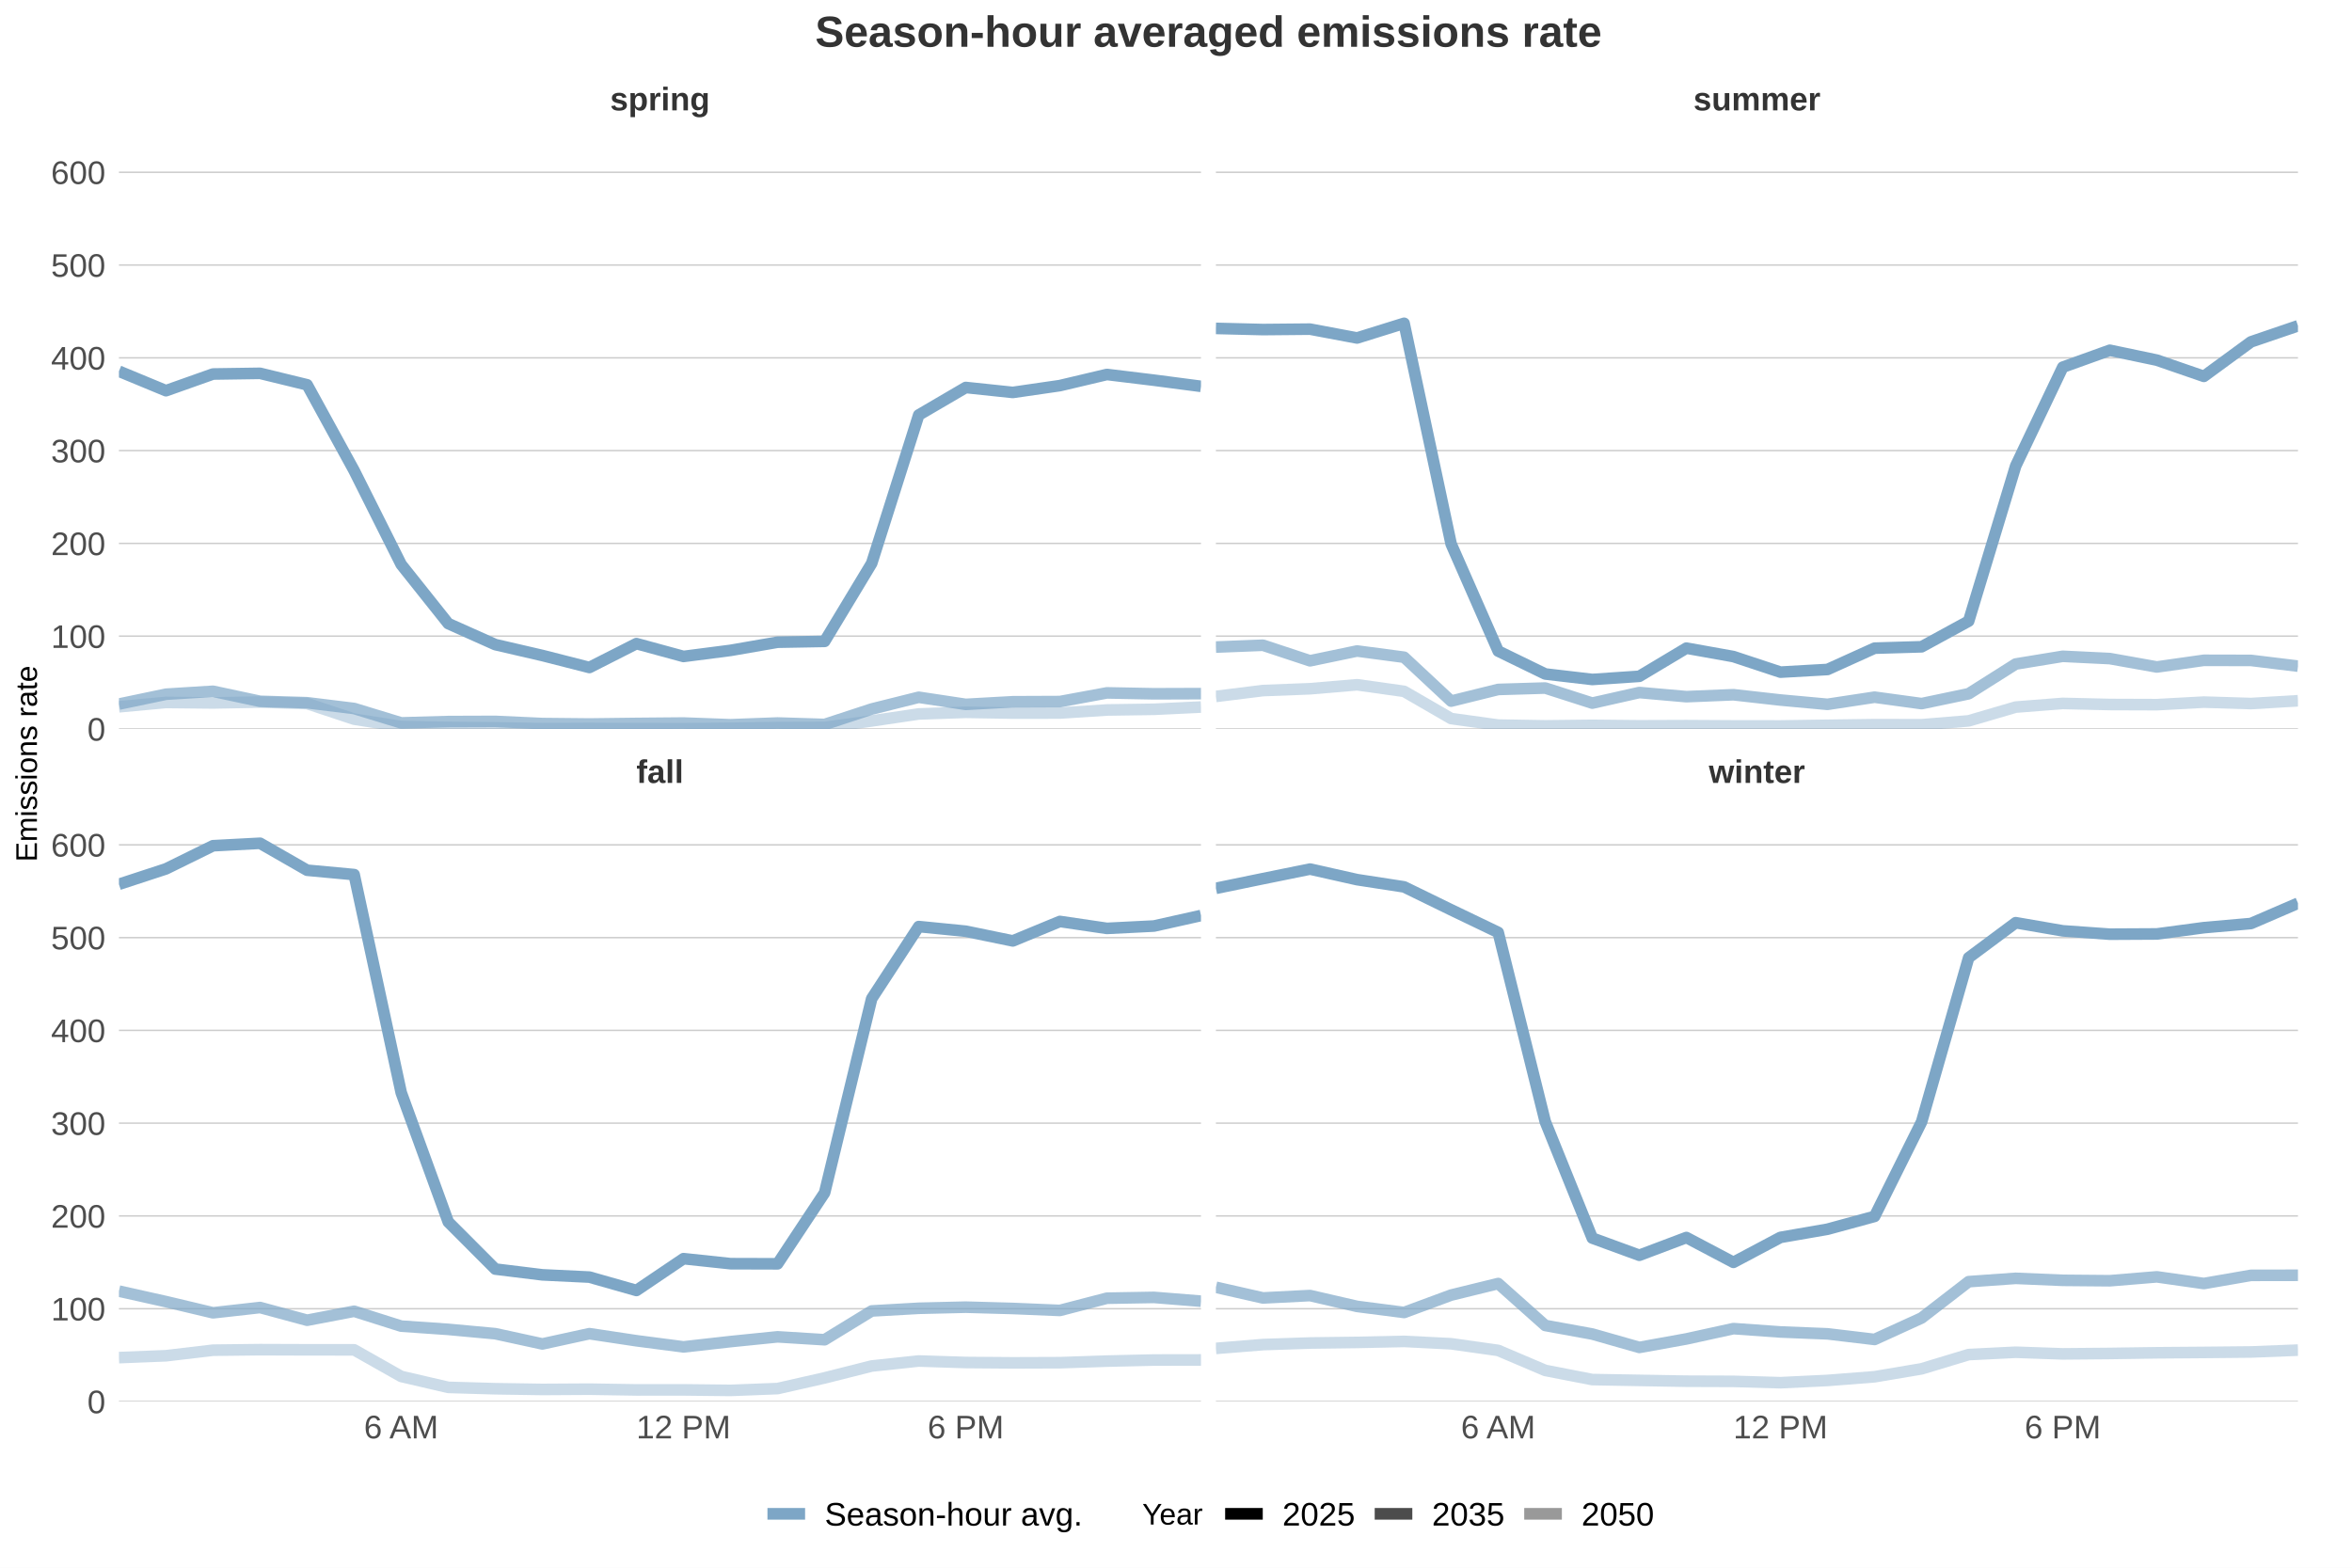
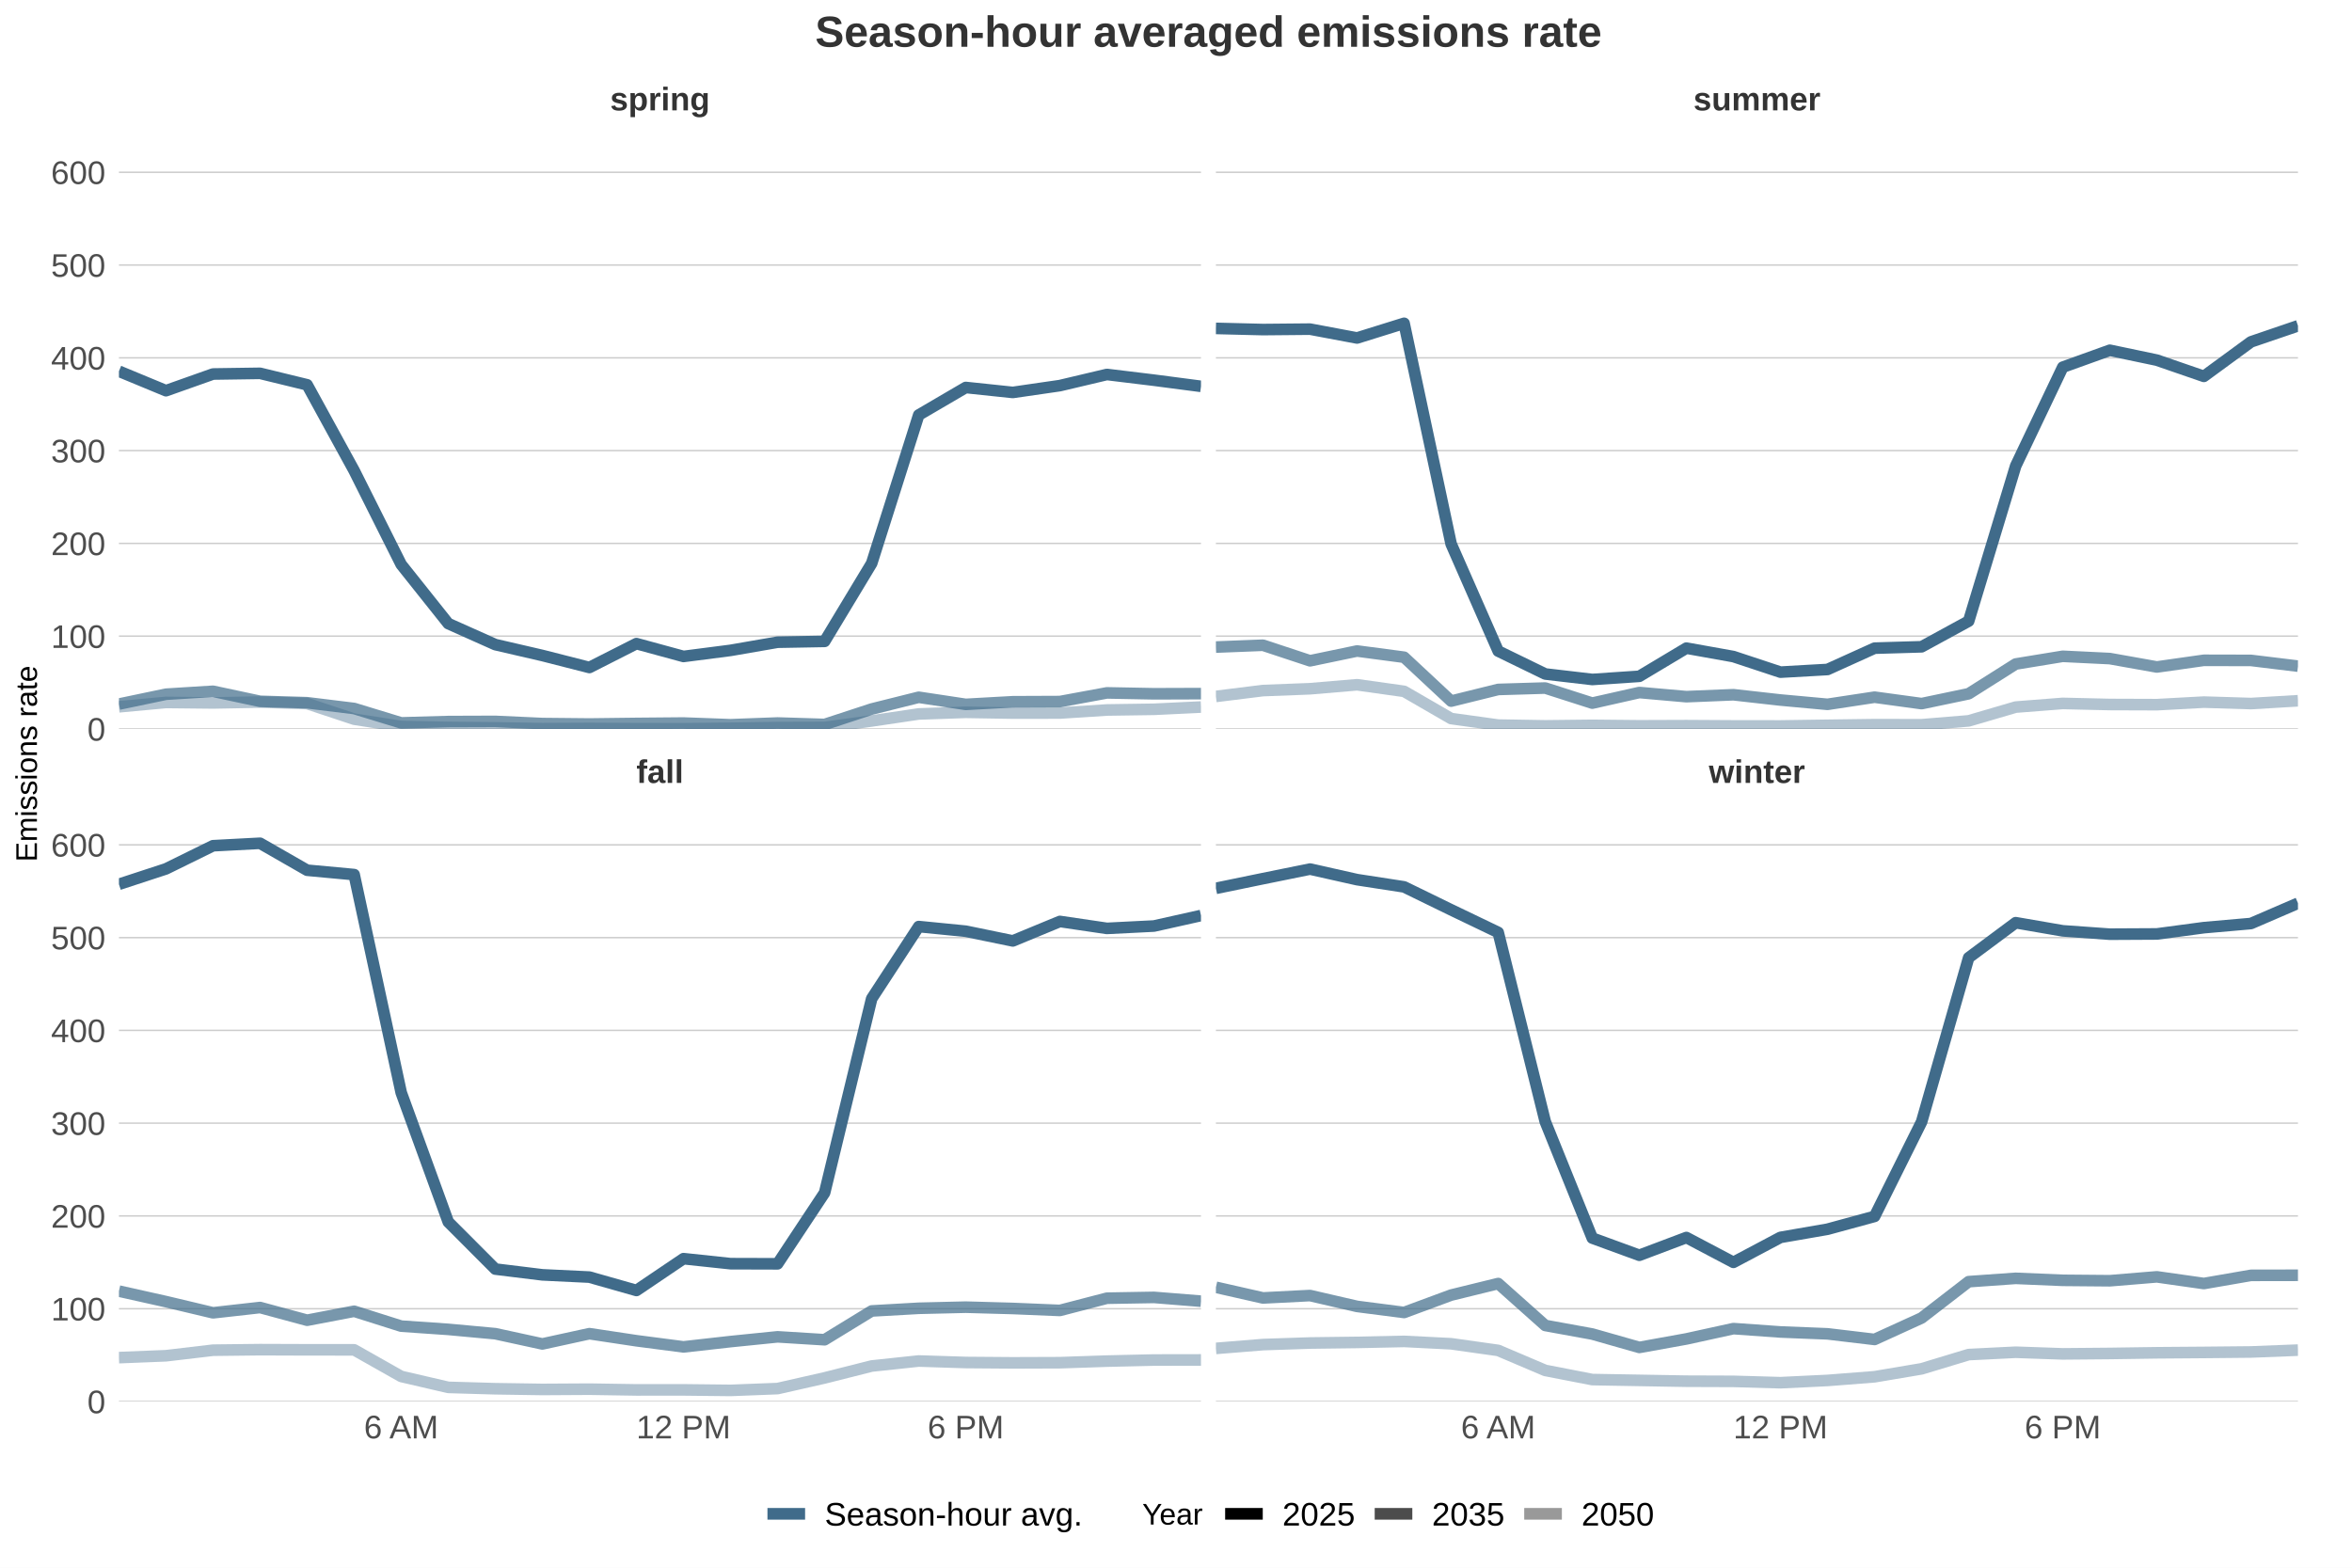
<svg xmlns="http://www.w3.org/2000/svg" class="svglite" width="864.00pt" height="576.00pt" viewBox="0 0 864.00 576.00">
  <defs>
    <style type="text/css">
    .svglite line, .svglite polyline, .svglite polygon, .svglite path, .svglite rect, .svglite circle {
      fill: none;
      stroke: #000000;
      stroke-linecap: round;
      stroke-linejoin: round;
      stroke-miterlimit: 10.00;
    }
    .svglite text {
      white-space: pre;
    }
  </style>
  </defs>
  <rect width="100%" height="100%" style="stroke: none; fill: #FFFFFF;" />
  <defs>
    <clipPath id="cpMC4wMHw4NjQuMDB8MC4wMHw1NzYuMDA=">
      <rect x="0.00" y="0.00" width="864.00" height="576.00" />
    </clipPath>
  </defs>
  <g clip-path="url(#cpMC4wMHw4NjQuMDB8MC4wMHw1NzYuMDA=)">
    <rect x="0.00" y="0.00" width="864.00" height="576.00" style="stroke-width: 1.07; stroke: none; fill: #FFFFFF;" />
  </g>
  <defs>
    <clipPath id="cpNDMuNjl8NDQxLjE4fDQ2LjI1fDI2Ny44Mw==">
      <rect x="43.69" y="46.25" width="397.49" height="221.58" />
    </clipPath>
  </defs>
  <g clip-path="url(#cpNDMuNjl8NDQxLjE4fDQ2LjI1fDI2Ny44Mw==)">
    <polyline points="43.69,267.83 441.18,267.83 " style="stroke-width: 0.53; stroke: #CCCCCC; stroke-linecap: butt;" />
    <polyline points="43.69,233.74 441.18,233.74 " style="stroke-width: 0.53; stroke: #CCCCCC; stroke-linecap: butt;" />
    <polyline points="43.69,199.65 441.18,199.65 " style="stroke-width: 0.53; stroke: #CCCCCC; stroke-linecap: butt;" />
    <polyline points="43.69,165.56 441.18,165.56 " style="stroke-width: 0.53; stroke: #CCCCCC; stroke-linecap: butt;" />
    <polyline points="43.69,131.47 441.18,131.47 " style="stroke-width: 0.53; stroke: #CCCCCC; stroke-linecap: butt;" />
    <polyline points="43.69,97.39 441.18,97.39 " style="stroke-width: 0.53; stroke: #CCCCCC; stroke-linecap: butt;" />
    <polyline points="43.69,63.30 441.18,63.30 " style="stroke-width: 0.53; stroke: #CCCCCC; stroke-linecap: butt;" />
-     <polyline points="43.69,136.39 60.97,143.55 78.25,137.42 95.54,137.17 112.82,141.38 130.10,172.93 147.38,207.41 164.67,229.12 181.95,236.84 199.23,240.84 216.51,245.25 233.79,236.48 251.08,241.19 268.36,238.96 285.64,235.96 302.92,235.65 320.21,206.98 337.49,152.48 354.77,142.37 372.05,144.19 389.34,141.68 406.62,137.59 423.90,139.69 441.18,141.95 " style="stroke-width: 4.27; stroke: #7DA6C6; stroke-linecap: butt;" />
-     <polyline points="43.69,258.69 60.97,255.07 78.25,253.99 95.54,257.68 112.82,258.20 130.10,260.32 147.38,265.60 164.67,265.12 181.95,265.06 199.23,265.85 216.51,266.02 233.79,265.81 251.08,265.66 268.36,266.29 285.64,265.65 302.92,266.18 320.21,260.51 337.49,256.19 354.77,258.80 372.05,257.84 389.34,257.77 406.62,254.58 423.90,254.91 441.18,254.85 " style="stroke-width: 4.27; stroke: #7DA6C6; stroke-opacity: 0.70; stroke-linecap: butt;" />
-     <polyline points="43.69,259.69 60.97,258.09 78.25,258.27 95.54,257.95 112.82,258.50 130.10,264.24 147.38,266.93 164.67,267.28 181.95,267.43 199.23,267.73 216.51,267.65 233.79,267.74 251.08,267.76 268.36,267.59 285.64,267.33 302.92,267.28 320.21,264.89 337.49,262.32 354.77,261.72 372.05,262.00 389.34,261.98 406.62,260.86 423.90,260.61 441.18,259.78 " style="stroke-width: 4.27; stroke: #7DA6C6; stroke-opacity: 0.40; stroke-linecap: butt;" />
+     <polyline points="43.69,136.39 60.97,143.55 78.25,137.42 95.54,137.17 112.82,141.38 130.10,172.93 147.38,207.41 164.67,229.12 181.95,236.84 199.23,240.84 216.51,245.25 233.79,236.48 251.08,241.19 268.36,238.96 285.64,235.96 302.92,235.65 320.21,206.98 337.49,152.48 354.77,142.37 372.05,144.19 389.34,141.68 406.62,137.59 423.90,139.69 441.18,141.95 " style="stroke-width: 4.27; stroke: #406B8A; stroke-linecap: butt;" />
+     <polyline points="43.69,258.69 60.97,255.07 78.25,253.99 95.54,257.68 112.82,258.20 130.10,260.32 147.38,265.60 164.67,265.12 181.95,265.06 199.23,265.85 216.51,266.02 233.79,265.81 251.08,265.66 268.36,266.29 285.64,265.65 302.92,266.18 320.21,260.51 337.49,256.19 354.77,258.80 372.05,257.84 389.34,257.77 406.62,254.58 423.90,254.91 441.18,254.85 " style="stroke-width: 4.27; stroke: #406B8A; stroke-opacity: 0.70; stroke-linecap: butt;" />
+     <polyline points="43.69,259.69 60.97,258.09 78.25,258.27 95.54,257.95 112.82,258.50 130.10,264.24 147.38,266.93 164.67,267.28 181.95,267.43 199.23,267.73 216.51,267.65 233.79,267.74 251.08,267.76 268.36,267.59 285.64,267.33 302.92,267.28 320.21,264.89 337.49,262.32 354.77,261.72 372.05,262.00 389.34,261.98 406.62,260.86 423.90,260.61 441.18,259.78 " style="stroke-width: 4.27; stroke: #406B8A; stroke-opacity: 0.40; stroke-linecap: butt;" />
  </g>
  <g clip-path="url(#cpMC4wMHw4NjQuMDB8MC4wMHw1NzYuMDA=)">
</g>
  <defs>
    <clipPath id="cpNDMuNjl8NDQxLjE4fDI5My4zN3w1MTQuOTQ=">
      <rect x="43.69" y="293.37" width="397.49" height="221.58" />
    </clipPath>
  </defs>
  <g clip-path="url(#cpNDMuNjl8NDQxLjE4fDI5My4zN3w1MTQuOTQ=)">
    <polyline points="43.69,514.94 441.18,514.94 " style="stroke-width: 0.53; stroke: #CCCCCC; stroke-linecap: butt;" />
    <polyline points="43.69,480.85 441.18,480.85 " style="stroke-width: 0.53; stroke: #CCCCCC; stroke-linecap: butt;" />
    <polyline points="43.69,446.76 441.18,446.76 " style="stroke-width: 0.53; stroke: #CCCCCC; stroke-linecap: butt;" />
    <polyline points="43.69,412.67 441.18,412.67 " style="stroke-width: 0.53; stroke: #CCCCCC; stroke-linecap: butt;" />
    <polyline points="43.69,378.59 441.18,378.59 " style="stroke-width: 0.53; stroke: #CCCCCC; stroke-linecap: butt;" />
    <polyline points="43.69,344.50 441.18,344.50 " style="stroke-width: 0.53; stroke: #CCCCCC; stroke-linecap: butt;" />
    <polyline points="43.69,310.41 441.18,310.41 " style="stroke-width: 0.53; stroke: #CCCCCC; stroke-linecap: butt;" />
-     <polyline points="43.69,324.90 60.97,319.24 78.25,310.74 95.54,309.83 112.82,319.74 130.10,321.34 147.38,401.45 164.67,448.97 181.95,466.28 199.23,468.40 216.51,469.23 233.79,474.14 251.08,462.46 268.36,464.30 285.64,464.35 302.92,438.25 320.21,366.92 337.49,340.44 354.77,342.15 372.05,345.71 389.34,338.56 406.62,341.11 423.90,340.24 441.18,336.38 " style="stroke-width: 4.27; stroke: #7DA6C6; stroke-linecap: butt;" />
-     <polyline points="43.69,474.38 60.97,478.24 78.25,482.35 95.54,480.41 112.82,485.08 130.10,481.78 147.38,487.25 164.67,488.44 181.95,490.03 199.23,493.79 216.51,490.02 233.79,492.62 251.08,494.87 268.36,492.93 285.64,491.18 302.92,492.25 320.21,481.67 337.49,480.69 354.77,480.28 372.05,480.76 389.34,481.48 406.62,476.99 423.90,476.69 441.18,478.08 " style="stroke-width: 4.27; stroke: #7DA6C6; stroke-opacity: 0.70; stroke-linecap: butt;" />
-     <polyline points="43.69,498.82 60.97,498.13 78.25,496.09 95.54,495.89 112.82,495.95 130.10,495.96 147.38,505.73 164.67,509.75 181.95,510.25 199.23,510.51 216.51,510.41 233.79,510.68 251.08,510.67 268.36,510.86 285.64,510.19 302.92,506.27 320.21,501.90 337.49,500.06 354.77,500.61 372.05,500.74 389.34,500.68 406.62,500.10 423.90,499.70 441.18,499.67 " style="stroke-width: 4.27; stroke: #7DA6C6; stroke-opacity: 0.40; stroke-linecap: butt;" />
+     <polyline points="43.69,324.90 60.97,319.24 78.25,310.74 95.54,309.83 112.82,319.74 130.10,321.34 147.38,401.45 164.67,448.97 181.95,466.28 199.23,468.40 216.51,469.23 233.79,474.14 251.08,462.46 268.36,464.30 285.64,464.35 302.92,438.25 320.21,366.92 337.49,340.44 354.77,342.15 372.05,345.71 389.34,338.56 406.62,341.11 423.90,340.24 441.18,336.38 " style="stroke-width: 4.27; stroke: #406B8A; stroke-linecap: butt;" />
+     <polyline points="43.69,474.38 60.97,478.24 78.25,482.35 95.54,480.41 112.82,485.08 130.10,481.78 147.38,487.25 164.67,488.44 181.95,490.03 199.23,493.79 216.51,490.02 233.79,492.62 251.08,494.87 268.36,492.93 285.64,491.18 302.92,492.25 320.21,481.67 337.49,480.69 354.77,480.28 372.05,480.76 389.34,481.48 406.62,476.99 423.90,476.69 441.18,478.08 " style="stroke-width: 4.27; stroke: #406B8A; stroke-opacity: 0.70; stroke-linecap: butt;" />
+     <polyline points="43.69,498.82 60.97,498.13 78.25,496.09 95.54,495.89 112.82,495.95 130.10,495.96 147.38,505.73 164.67,509.75 181.95,510.25 199.23,510.51 216.51,510.41 233.79,510.68 251.08,510.67 268.36,510.86 285.64,510.19 302.92,506.27 320.21,501.90 337.49,500.06 354.77,500.61 372.05,500.74 389.34,500.68 406.62,500.10 423.90,499.70 441.18,499.67 " style="stroke-width: 4.27; stroke: #406B8A; stroke-opacity: 0.40; stroke-linecap: butt;" />
  </g>
  <g clip-path="url(#cpMC4wMHw4NjQuMDB8MC4wMHw1NzYuMDA=)">
</g>
  <defs>
    <clipPath id="cpNDQ2LjY2fDg0NC4xNnw0Ni4yNXwyNjcuODM=">
      <rect x="446.66" y="46.25" width="397.49" height="221.58" />
    </clipPath>
  </defs>
  <g clip-path="url(#cpNDQ2LjY2fDg0NC4xNnw0Ni4yNXwyNjcuODM=)">
    <polyline points="446.66,267.83 844.16,267.83 " style="stroke-width: 0.53; stroke: #CCCCCC; stroke-linecap: butt;" />
    <polyline points="446.66,233.74 844.16,233.74 " style="stroke-width: 0.53; stroke: #CCCCCC; stroke-linecap: butt;" />
    <polyline points="446.66,199.65 844.16,199.65 " style="stroke-width: 0.53; stroke: #CCCCCC; stroke-linecap: butt;" />
    <polyline points="446.66,165.56 844.16,165.56 " style="stroke-width: 0.53; stroke: #CCCCCC; stroke-linecap: butt;" />
    <polyline points="446.66,131.47 844.16,131.47 " style="stroke-width: 0.53; stroke: #CCCCCC; stroke-linecap: butt;" />
    <polyline points="446.66,97.39 844.16,97.39 " style="stroke-width: 0.53; stroke: #CCCCCC; stroke-linecap: butt;" />
    <polyline points="446.66,63.30 844.16,63.30 " style="stroke-width: 0.53; stroke: #CCCCCC; stroke-linecap: butt;" />
-     <polyline points="446.66,120.66 463.95,121.09 481.23,120.93 498.51,124.18 515.79,118.79 533.07,199.86 550.36,239.22 567.64,247.63 584.92,249.65 602.20,248.49 619.49,238.14 636.77,241.24 654.05,246.96 671.33,245.98 688.62,238.15 705.90,237.64 723.18,228.21 740.46,171.18 757.75,134.91 775.03,128.69 792.31,132.32 809.59,138.28 826.88,125.61 844.16,119.71 " style="stroke-width: 4.27; stroke: #7DA6C6; stroke-linecap: butt;" />
-     <polyline points="446.66,237.75 463.95,237.07 481.23,242.79 498.51,239.19 515.79,241.48 533.07,257.60 550.36,253.32 567.64,252.80 584.92,258.34 602.20,254.45 619.49,255.97 636.77,255.26 654.05,257.20 671.33,258.78 688.62,256.16 705.90,258.52 723.18,254.90 740.46,243.97 757.75,241.14 775.03,241.98 792.31,245.06 809.59,242.61 826.88,242.65 844.16,244.75 " style="stroke-width: 4.27; stroke: #7DA6C6; stroke-opacity: 0.70; stroke-linecap: butt;" />
-     <polyline points="446.66,255.88 463.95,253.73 481.23,253.06 498.51,251.59 515.79,254.02 533.07,264.01 550.36,266.41 567.64,266.70 584.92,266.51 602.20,266.68 619.49,266.62 636.77,266.72 654.05,266.74 671.33,266.49 688.62,266.26 705.90,266.29 723.18,264.86 740.46,259.80 757.75,258.45 775.03,258.85 792.31,258.91 809.59,257.97 826.88,258.50 844.16,257.47 " style="stroke-width: 4.27; stroke: #7DA6C6; stroke-opacity: 0.40; stroke-linecap: butt;" />
+     <polyline points="446.66,120.66 463.95,121.09 481.23,120.93 498.51,124.18 515.79,118.79 533.07,199.86 550.36,239.22 567.64,247.63 584.92,249.65 602.20,248.49 619.49,238.14 636.77,241.24 654.05,246.96 671.33,245.98 688.62,238.15 705.90,237.64 723.18,228.21 740.46,171.18 757.75,134.91 775.03,128.69 792.31,132.32 809.59,138.28 826.88,125.61 844.16,119.71 " style="stroke-width: 4.27; stroke: #406B8A; stroke-linecap: butt;" />
+     <polyline points="446.66,237.75 463.95,237.07 481.23,242.79 498.51,239.19 515.79,241.48 533.07,257.60 550.36,253.32 567.64,252.80 584.92,258.34 602.20,254.45 619.49,255.97 636.77,255.26 654.05,257.20 671.33,258.78 688.62,256.16 705.90,258.52 723.18,254.90 740.46,243.97 757.75,241.14 775.03,241.98 792.31,245.06 809.59,242.61 826.88,242.65 844.16,244.75 " style="stroke-width: 4.27; stroke: #406B8A; stroke-opacity: 0.70; stroke-linecap: butt;" />
+     <polyline points="446.66,255.88 463.95,253.73 481.23,253.06 498.51,251.59 515.79,254.02 533.07,264.01 550.36,266.41 567.64,266.70 584.92,266.51 602.20,266.68 619.49,266.62 636.77,266.72 654.05,266.74 671.33,266.49 688.62,266.26 705.90,266.29 723.18,264.86 740.46,259.80 757.75,258.45 775.03,258.85 792.31,258.91 809.59,257.97 826.88,258.50 844.16,257.47 " style="stroke-width: 4.27; stroke: #406B8A; stroke-opacity: 0.40; stroke-linecap: butt;" />
  </g>
  <g clip-path="url(#cpMC4wMHw4NjQuMDB8MC4wMHw1NzYuMDA=)">
</g>
  <defs>
    <clipPath id="cpNDQ2LjY2fDg0NC4xNnwyOTMuMzd8NTE0Ljk0">
      <rect x="446.66" y="293.37" width="397.49" height="221.58" />
    </clipPath>
  </defs>
  <g clip-path="url(#cpNDQ2LjY2fDg0NC4xNnwyOTMuMzd8NTE0Ljk0)">
    <polyline points="446.66,514.94 844.16,514.94 " style="stroke-width: 0.53; stroke: #CCCCCC; stroke-linecap: butt;" />
    <polyline points="446.66,480.85 844.16,480.85 " style="stroke-width: 0.53; stroke: #CCCCCC; stroke-linecap: butt;" />
    <polyline points="446.66,446.76 844.16,446.76 " style="stroke-width: 0.53; stroke: #CCCCCC; stroke-linecap: butt;" />
    <polyline points="446.66,412.67 844.16,412.67 " style="stroke-width: 0.53; stroke: #CCCCCC; stroke-linecap: butt;" />
    <polyline points="446.66,378.59 844.16,378.59 " style="stroke-width: 0.53; stroke: #CCCCCC; stroke-linecap: butt;" />
    <polyline points="446.66,344.50 844.16,344.50 " style="stroke-width: 0.53; stroke: #CCCCCC; stroke-linecap: butt;" />
    <polyline points="446.66,310.41 844.16,310.41 " style="stroke-width: 0.53; stroke: #CCCCCC; stroke-linecap: butt;" />
-     <polyline points="446.66,326.39 463.95,322.83 481.23,319.32 498.51,323.20 515.79,325.86 533.07,334.29 550.36,342.59 567.64,412.10 584.92,454.89 602.20,461.21 619.49,454.69 636.77,463.81 654.05,454.64 671.33,451.64 688.62,446.93 705.90,412.18 723.18,351.88 740.46,339.02 757.75,342.01 775.03,343.24 792.31,343.15 809.59,340.84 826.88,339.32 844.16,331.86 " style="stroke-width: 4.27; stroke: #7DA6C6; stroke-linecap: butt;" />
-     <polyline points="446.66,472.97 463.95,476.89 481.23,476.01 498.51,480.00 515.79,482.23 533.07,475.84 550.36,471.60 567.64,487.00 584.92,490.15 602.20,495.07 619.49,491.95 636.77,488.16 654.05,489.39 671.33,490.08 688.62,492.14 705.90,484.25 723.18,470.91 740.46,469.69 757.75,470.42 775.03,470.57 792.31,469.14 809.59,471.59 826.88,468.59 844.16,468.56 " style="stroke-width: 4.27; stroke: #7DA6C6; stroke-opacity: 0.70; stroke-linecap: butt;" />
-     <polyline points="446.66,495.43 463.95,494.03 481.23,493.45 498.51,493.23 515.79,492.86 533.07,493.73 550.36,496.17 567.64,503.52 584.92,506.88 602.20,507.18 619.49,507.48 636.77,507.54 654.05,508.03 671.33,507.20 688.62,505.85 705.90,502.93 723.18,497.70 740.46,496.84 757.75,497.44 775.03,497.29 792.31,497.04 809.59,496.91 826.88,496.74 844.16,496.06 " style="stroke-width: 4.27; stroke: #7DA6C6; stroke-opacity: 0.40; stroke-linecap: butt;" />
+     <polyline points="446.66,326.39 463.95,322.83 481.23,319.32 498.51,323.20 515.79,325.86 533.07,334.29 550.36,342.59 567.64,412.10 584.92,454.89 602.20,461.21 619.49,454.69 636.77,463.81 654.05,454.64 671.33,451.64 688.62,446.93 705.90,412.18 723.18,351.88 740.46,339.02 757.75,342.01 775.03,343.24 792.31,343.15 809.59,340.84 826.88,339.32 844.16,331.86 " style="stroke-width: 4.27; stroke: #406B8A; stroke-linecap: butt;" />
+     <polyline points="446.66,472.97 463.95,476.89 481.23,476.01 498.51,480.00 515.79,482.23 533.07,475.84 550.36,471.60 567.64,487.00 584.92,490.15 602.20,495.07 619.49,491.95 636.77,488.16 654.05,489.39 671.33,490.08 688.62,492.14 705.90,484.25 723.18,470.91 740.46,469.69 757.75,470.42 775.03,470.57 792.31,469.14 809.59,471.59 826.88,468.59 844.16,468.56 " style="stroke-width: 4.27; stroke: #406B8A; stroke-opacity: 0.70; stroke-linecap: butt;" />
+     <polyline points="446.66,495.43 463.95,494.03 481.23,493.45 498.51,493.23 515.79,492.86 533.07,493.73 550.36,496.17 567.64,503.52 584.92,506.88 602.20,507.18 619.49,507.48 636.77,507.54 654.05,508.03 671.33,507.20 688.62,505.85 705.90,502.93 723.18,497.70 740.46,496.84 757.75,497.44 775.03,497.29 792.31,497.04 809.59,496.91 826.88,496.74 844.16,496.06 " style="stroke-width: 4.27; stroke: #406B8A; stroke-opacity: 0.40; stroke-linecap: butt;" />
  </g>
  <g clip-path="url(#cpMC4wMHw4NjQuMDB8MC4wMHw1NzYuMDA=)">
</g>
  <defs>
    <clipPath id="cpNDMuNjl8NDQxLjE4fDI3My4zMXwyOTMuMzc=">
      <rect x="43.69" y="273.31" width="397.49" height="20.06" />
    </clipPath>
  </defs>
  <g clip-path="url(#cpNDMuNjl8NDQxLjE4fDI3My4zMXwyOTMuMzc=)">
    <text x="242.44" y="287.66" text-anchor="middle" style="font-size: 12.00px; font-weight: bold;fill: #333333; font-family: &quot;Arial&quot;;" textLength="17.34px" lengthAdjust="spacingAndGlyphs">fall</text>
  </g>
  <g clip-path="url(#cpMC4wMHw4NjQuMDB8MC4wMHw1NzYuMDA=)">
</g>
  <defs>
    <clipPath id="cpNDQ2LjY2fDg0NC4xNnwyNzMuMzF8MjkzLjM3">
      <rect x="446.66" y="273.31" width="397.49" height="20.06" />
    </clipPath>
  </defs>
  <g clip-path="url(#cpNDQ2LjY2fDg0NC4xNnwyNzMuMzF8MjkzLjM3)">
    <text x="645.41" y="287.66" text-anchor="middle" style="font-size: 12.00px; font-weight: bold;fill: #333333; font-family: &quot;Arial&quot;;" textLength="35.34px" lengthAdjust="spacingAndGlyphs">winter</text>
  </g>
  <g clip-path="url(#cpMC4wMHw4NjQuMDB8MC4wMHw1NzYuMDA=)">
</g>
  <defs>
    <clipPath id="cpNDMuNjl8NDQxLjE4fDI2LjIwfDQ2LjI1">
      <rect x="43.69" y="26.20" width="397.49" height="20.06" />
    </clipPath>
  </defs>
  <g clip-path="url(#cpNDMuNjl8NDQxLjE4fDI2LjIwfDQ2LjI1)">
    <text x="242.44" y="40.55" text-anchor="middle" style="font-size: 12.00px; font-weight: bold;fill: #333333; font-family: &quot;Arial&quot;;" textLength="36.67px" lengthAdjust="spacingAndGlyphs">spring</text>
  </g>
  <g clip-path="url(#cpMC4wMHw4NjQuMDB8MC4wMHw1NzYuMDA=)">
</g>
  <defs>
    <clipPath id="cpNDQ2LjY2fDg0NC4xNnwyNi4yMHw0Ni4yNQ==">
      <rect x="446.66" y="26.20" width="397.49" height="20.06" />
    </clipPath>
  </defs>
  <g clip-path="url(#cpNDQ2LjY2fDg0NC4xNnwyNi4yMHw0Ni4yNQ==)">
    <text x="645.41" y="40.55" text-anchor="middle" style="font-size: 12.00px; font-weight: bold;fill: #333333; font-family: &quot;Arial&quot;;" textLength="46.69px" lengthAdjust="spacingAndGlyphs">summer</text>
  </g>
  <g clip-path="url(#cpMC4wMHw4NjQuMDB8MC4wMHw1NzYuMDA=)">
    <text x="147.38" y="528.48" text-anchor="middle" style="font-size: 12.00px;fill: #4D4D4D; font-family: &quot;Arial&quot;;" textLength="28.01px" lengthAdjust="spacingAndGlyphs">6 AM</text>
    <text x="251.08" y="528.48" text-anchor="middle" style="font-size: 12.00px;fill: #4D4D4D; font-family: &quot;Arial&quot;;" textLength="34.68px" lengthAdjust="spacingAndGlyphs">12 PM</text>
    <text x="354.77" y="528.48" text-anchor="middle" style="font-size: 12.00px;fill: #4D4D4D; font-family: &quot;Arial&quot;;" textLength="28.01px" lengthAdjust="spacingAndGlyphs">6 PM</text>
    <text x="550.36" y="528.48" text-anchor="middle" style="font-size: 12.00px;fill: #4D4D4D; font-family: &quot;Arial&quot;;" textLength="28.01px" lengthAdjust="spacingAndGlyphs">6 AM</text>
    <text x="654.05" y="528.48" text-anchor="middle" style="font-size: 12.00px;fill: #4D4D4D; font-family: &quot;Arial&quot;;" textLength="34.68px" lengthAdjust="spacingAndGlyphs">12 PM</text>
    <text x="757.75" y="528.48" text-anchor="middle" style="font-size: 12.00px;fill: #4D4D4D; font-family: &quot;Arial&quot;;" textLength="28.01px" lengthAdjust="spacingAndGlyphs">6 PM</text>
    <text x="38.76" y="272.13" text-anchor="end" style="font-size: 12.00px;fill: #4D4D4D; font-family: &quot;Arial&quot;;" textLength="6.67px" lengthAdjust="spacingAndGlyphs">0</text>
    <text x="38.76" y="238.05" text-anchor="end" style="font-size: 12.00px;fill: #4D4D4D; font-family: &quot;Arial&quot;;" textLength="20.02px" lengthAdjust="spacingAndGlyphs">100</text>
    <text x="38.76" y="203.96" text-anchor="end" style="font-size: 12.00px;fill: #4D4D4D; font-family: &quot;Arial&quot;;" textLength="20.02px" lengthAdjust="spacingAndGlyphs">200</text>
    <text x="38.76" y="169.87" text-anchor="end" style="font-size: 12.00px;fill: #4D4D4D; font-family: &quot;Arial&quot;;" textLength="20.02px" lengthAdjust="spacingAndGlyphs">300</text>
    <text x="38.76" y="135.78" text-anchor="end" style="font-size: 12.00px;fill: #4D4D4D; font-family: &quot;Arial&quot;;" textLength="20.02px" lengthAdjust="spacingAndGlyphs">400</text>
    <text x="38.76" y="101.69" text-anchor="end" style="font-size: 12.00px;fill: #4D4D4D; font-family: &quot;Arial&quot;;" textLength="20.02px" lengthAdjust="spacingAndGlyphs">500</text>
    <text x="38.76" y="67.60" text-anchor="end" style="font-size: 12.00px;fill: #4D4D4D; font-family: &quot;Arial&quot;;" textLength="20.02px" lengthAdjust="spacingAndGlyphs">600</text>
    <text x="38.76" y="519.25" text-anchor="end" style="font-size: 12.00px;fill: #4D4D4D; font-family: &quot;Arial&quot;;" textLength="6.67px" lengthAdjust="spacingAndGlyphs">0</text>
    <text x="38.76" y="485.16" text-anchor="end" style="font-size: 12.00px;fill: #4D4D4D; font-family: &quot;Arial&quot;;" textLength="20.02px" lengthAdjust="spacingAndGlyphs">100</text>
    <text x="38.76" y="451.07" text-anchor="end" style="font-size: 12.00px;fill: #4D4D4D; font-family: &quot;Arial&quot;;" textLength="20.02px" lengthAdjust="spacingAndGlyphs">200</text>
    <text x="38.76" y="416.98" text-anchor="end" style="font-size: 12.00px;fill: #4D4D4D; font-family: &quot;Arial&quot;;" textLength="20.02px" lengthAdjust="spacingAndGlyphs">300</text>
    <text x="38.76" y="382.89" text-anchor="end" style="font-size: 12.00px;fill: #4D4D4D; font-family: &quot;Arial&quot;;" textLength="20.02px" lengthAdjust="spacingAndGlyphs">400</text>
    <text x="38.76" y="348.80" text-anchor="end" style="font-size: 12.00px;fill: #4D4D4D; font-family: &quot;Arial&quot;;" textLength="20.02px" lengthAdjust="spacingAndGlyphs">500</text>
    <text x="38.76" y="314.71" text-anchor="end" style="font-size: 12.00px;fill: #4D4D4D; font-family: &quot;Arial&quot;;" textLength="20.02px" lengthAdjust="spacingAndGlyphs">600</text>
    <text transform="translate(13.56,280.60) rotate(-90)" text-anchor="middle" style="font-size: 11.00px; font-family: &quot;Arial&quot;;" textLength="72.14px" lengthAdjust="spacingAndGlyphs">Emissions rate</text>
-     <line x1="281.92" y1="556.21" x2="295.75" y2="556.21" style="stroke-width: 4.27; stroke: #7DA6C6; stroke-linecap: butt;" />
+     <line x1="281.92" y1="556.21" x2="295.75" y2="556.21" style="stroke-width: 4.27; stroke: #406B8A; stroke-linecap: butt;" />
    <text x="302.95" y="560.52" style="font-size: 12.00px; font-family: &quot;Arial&quot;;" textLength="94.73px" lengthAdjust="spacingAndGlyphs">Season-hour avg.</text>
    <text x="419.60" y="560.16" style="font-size: 11.00px; font-family: &quot;Arial&quot;;" textLength="23.24px" lengthAdjust="spacingAndGlyphs">Year</text>
    <line x1="450.05" y1="556.21" x2="463.87" y2="556.21" style="stroke-width: 4.27; stroke-linecap: butt;" />
    <line x1="504.99" y1="556.21" x2="518.81" y2="556.21" style="stroke-width: 4.27; stroke: #000000; stroke-opacity: 0.70; stroke-linecap: butt;" />
    <line x1="559.92" y1="556.21" x2="573.75" y2="556.21" style="stroke-width: 4.27; stroke: #000000; stroke-opacity: 0.40; stroke-linecap: butt;" />
    <text x="471.08" y="560.52" style="font-size: 12.00px; font-family: &quot;Arial&quot;;" textLength="26.70px" lengthAdjust="spacingAndGlyphs">2025</text>
    <text x="526.02" y="560.52" style="font-size: 12.00px; font-family: &quot;Arial&quot;;" textLength="26.70px" lengthAdjust="spacingAndGlyphs">2035</text>
    <text x="580.95" y="560.52" style="font-size: 12.00px; font-family: &quot;Arial&quot;;" textLength="26.70px" lengthAdjust="spacingAndGlyphs">2050</text>
    <text x="443.92" y="17.18" text-anchor="middle" style="font-size: 16.00px; font-weight: bold;fill: #333333; font-family: &quot;Arial&quot;;" textLength="288.97px" lengthAdjust="spacingAndGlyphs">Season-hour averaged emissions rate</text>
  </g>
</svg>
